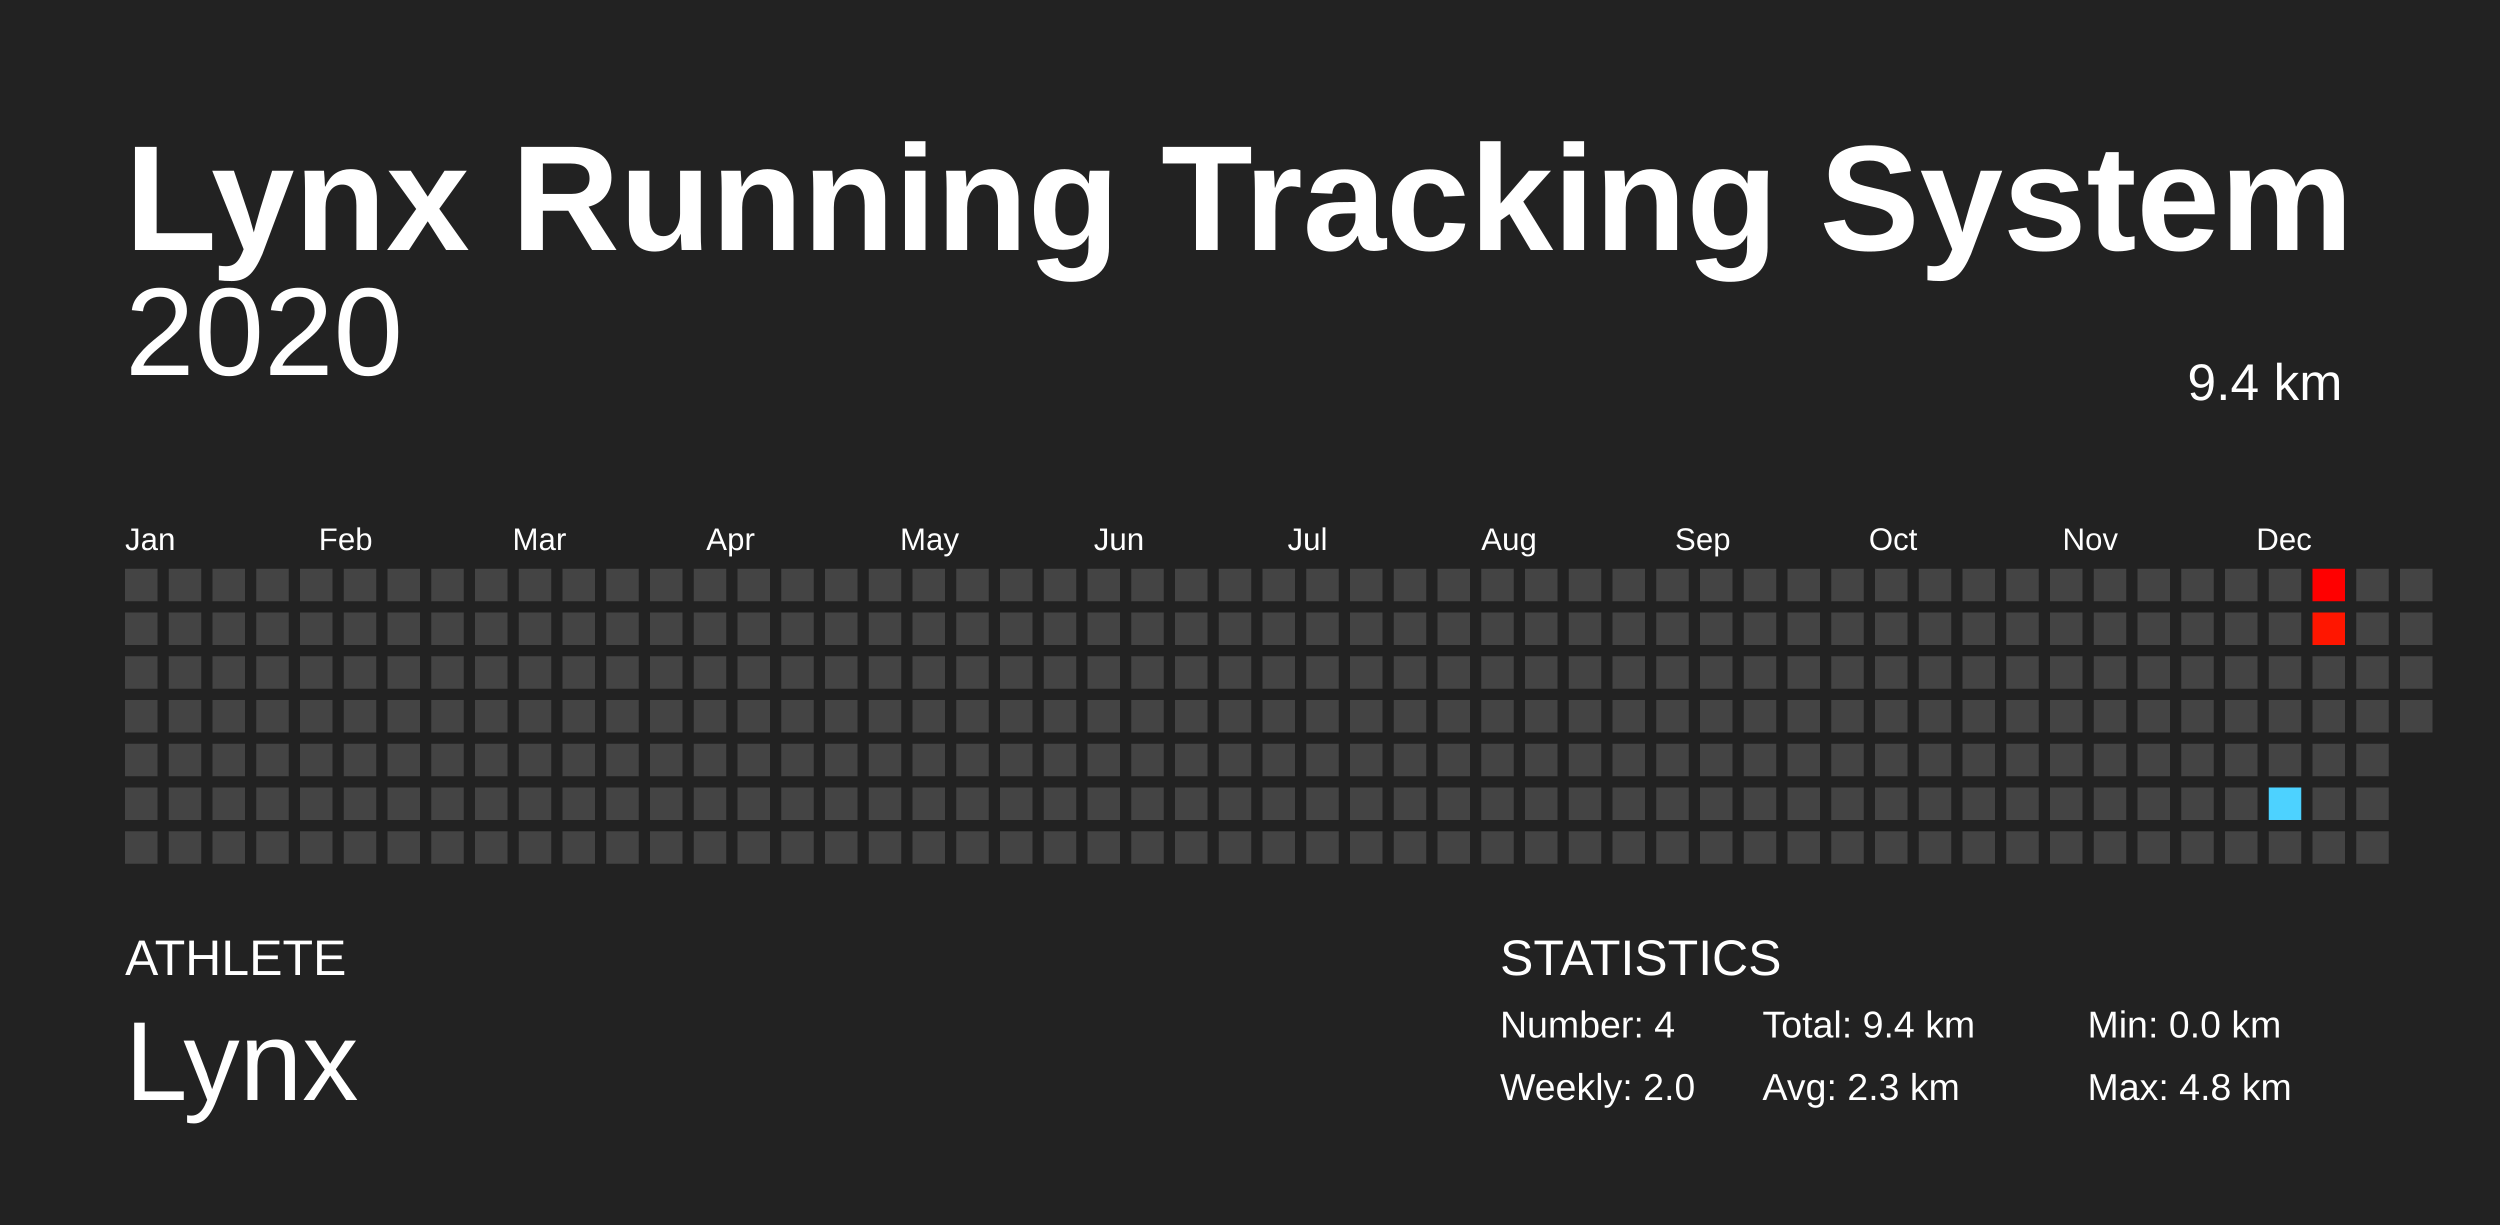
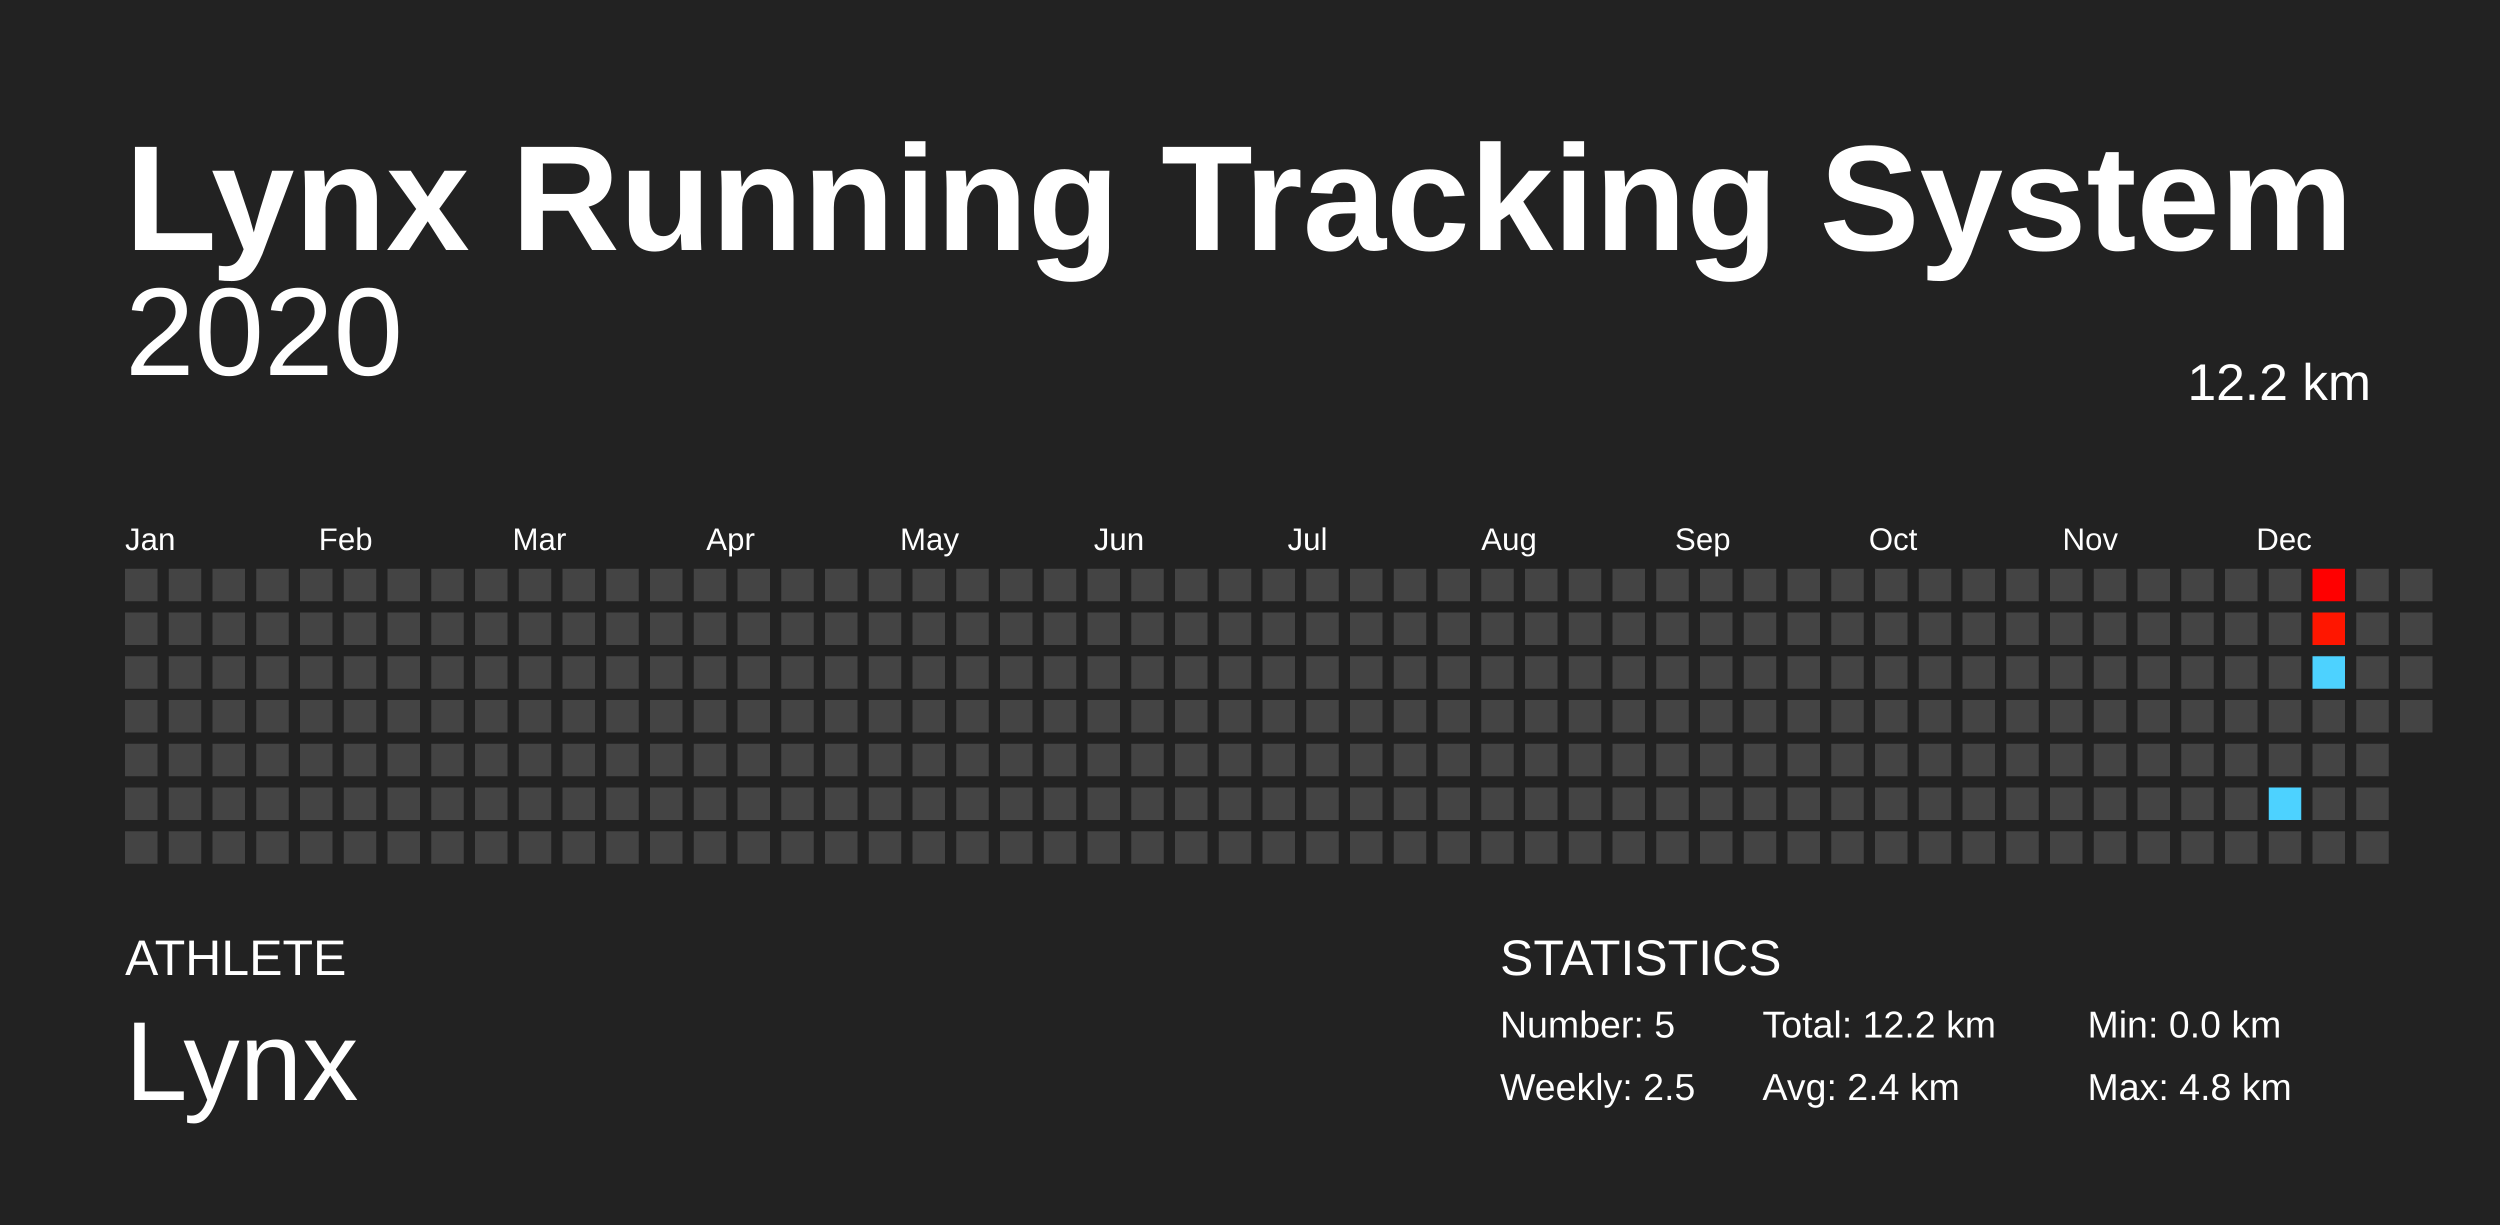
<svg xmlns="http://www.w3.org/2000/svg" baseProfile="full" height="98mm" version="1.1" viewBox="0,0,200,98" width="200mm">
  <defs />
  <rect fill="#222222" height="98" width="200" x="0" y="0" />
  <text fill="#FFFFFF" style="font-size:12px; font-family:Arial; font-weight:bold;" x="10" y="20">Lynx Running Tracking System</text>
  <text fill="#FFFFFF" style="font-size:4px; font-family:Arial" x="10" y="78">ATHLETE</text>
  <text fill="#FFFFFF" style="font-size:9px; font-family:Arial" x="10" y="88">Lynx</text>
  <text fill="#FFFFFF" style="font-size:4px; font-family:Arial" x="120" y="78">STATISTICS</text>
-   <text fill="#FFFFFF" style="font-size:3px; font-family:Arial" x="120" y="83">Number: 4</text>
-   <text fill="#FFFFFF" style="font-size:3px; font-family:Arial" x="120" y="88">Weekly: 2.0</text>
-   <text fill="#FFFFFF" style="font-size:3px; font-family:Arial" x="141" y="83">Total: 9.4 km</text>
-   <text fill="#FFFFFF" style="font-size:3px; font-family:Arial" x="141" y="88">Avg: 2.3 km</text>
+   <text fill="#FFFFFF" style="font-size:3px; font-family:Arial" x="120" y="83">Number: 5</text>
+   <text fill="#FFFFFF" style="font-size:3px; font-family:Arial" x="120" y="88">Weekly: 2.5</text>
+   <text fill="#FFFFFF" style="font-size:3px; font-family:Arial" x="141" y="83">Total: 12.2 km</text>
+   <text fill="#FFFFFF" style="font-size:3px; font-family:Arial" x="141" y="88">Avg: 2.4 km</text>
  <text fill="#FFFFFF" style="font-size:3px; font-family:Arial" x="167" y="83">Min: 0.0 km</text>
  <text fill="#FFFFFF" style="font-size:3px; font-family:Arial" x="167" y="88">Max: 4.8 km</text>
  <text alignment-baseline="hanging" fill="#FFFFFF" style="font-size:10.0px; font-family:Arial;" x="10" y="30">2020</text>
-   <text alignment-baseline="hanging" fill="#FFFFFF" style="font-size:4.125px; font-family:Arial;" x="175" y="32">9.4 km</text>
+   <text alignment-baseline="hanging" fill="#FFFFFF" style="font-size:4.125px; font-family:Arial;" x="175" y="32">12.2 km</text>
  <text fill="#FFFFFF" style="font-size:2.5px; font-family:Arial" x="10.0" y="44">Jan</text>
  <text fill="#FFFFFF" style="font-size:2.5px; font-family:Arial" x="25.5" y="44">Feb</text>
  <text fill="#FFFFFF" style="font-size:2.5px; font-family:Arial" x="41.0" y="44">Mar</text>
  <text fill="#FFFFFF" style="font-size:2.5px; font-family:Arial" x="56.5" y="44">Apr</text>
  <text fill="#FFFFFF" style="font-size:2.5px; font-family:Arial" x="72.0" y="44">May</text>
  <text fill="#FFFFFF" style="font-size:2.5px; font-family:Arial" x="87.5" y="44">Jun</text>
  <text fill="#FFFFFF" style="font-size:2.5px; font-family:Arial" x="103.0" y="44">Jul</text>
  <text fill="#FFFFFF" style="font-size:2.5px; font-family:Arial" x="118.5" y="44">Aug</text>
  <text fill="#FFFFFF" style="font-size:2.5px; font-family:Arial" x="134.0" y="44">Sep</text>
  <text fill="#FFFFFF" style="font-size:2.5px; font-family:Arial" x="149.5" y="44">Oct</text>
  <text fill="#FFFFFF" style="font-size:2.5px; font-family:Arial" x="165.0" y="44">Nov</text>
  <text fill="#FFFFFF" style="font-size:2.5px; font-family:Arial" x="180.5" y="44">Dec</text>
  <rect fill="#444444" height="2.6" width="2.6" x="10.0" y="45.5" />
  <rect fill="#444444" height="2.6" width="2.6" x="10.0" y="49.0" />
  <rect fill="#444444" height="2.6" width="2.6" x="10.0" y="52.5" />
  <rect fill="#444444" height="2.6" width="2.6" x="10.0" y="56.0" />
  <rect fill="#444444" height="2.6" width="2.6" x="10.0" y="59.5" />
  <rect fill="#444444" height="2.6" width="2.6" x="10.0" y="63.0" />
  <rect fill="#444444" height="2.6" width="2.6" x="10.0" y="66.5" />
  <rect fill="#444444" height="2.6" width="2.6" x="13.5" y="45.5" />
  <rect fill="#444444" height="2.6" width="2.6" x="13.5" y="49.0" />
  <rect fill="#444444" height="2.6" width="2.6" x="13.5" y="52.5" />
  <rect fill="#444444" height="2.6" width="2.6" x="13.5" y="56.0" />
  <rect fill="#444444" height="2.6" width="2.6" x="13.5" y="59.5" />
  <rect fill="#444444" height="2.6" width="2.6" x="13.5" y="63.0" />
  <rect fill="#444444" height="2.6" width="2.6" x="13.5" y="66.5" />
  <rect fill="#444444" height="2.6" width="2.6" x="17.0" y="45.5" />
  <rect fill="#444444" height="2.6" width="2.6" x="17.0" y="49.0" />
  <rect fill="#444444" height="2.6" width="2.6" x="17.0" y="52.5" />
  <rect fill="#444444" height="2.6" width="2.6" x="17.0" y="56.0" />
  <rect fill="#444444" height="2.6" width="2.6" x="17.0" y="59.5" />
  <rect fill="#444444" height="2.6" width="2.6" x="17.0" y="63.0" />
  <rect fill="#444444" height="2.6" width="2.6" x="17.0" y="66.5" />
  <rect fill="#444444" height="2.6" width="2.6" x="20.5" y="45.5" />
  <rect fill="#444444" height="2.6" width="2.6" x="20.5" y="49.0" />
  <rect fill="#444444" height="2.6" width="2.6" x="20.5" y="52.5" />
  <rect fill="#444444" height="2.6" width="2.6" x="20.5" y="56.0" />
  <rect fill="#444444" height="2.6" width="2.6" x="20.5" y="59.5" />
  <rect fill="#444444" height="2.6" width="2.6" x="20.5" y="63.0" />
  <rect fill="#444444" height="2.6" width="2.6" x="20.5" y="66.5" />
  <rect fill="#444444" height="2.6" width="2.6" x="24.0" y="45.5" />
  <rect fill="#444444" height="2.6" width="2.6" x="24.0" y="49.0" />
  <rect fill="#444444" height="2.6" width="2.6" x="24.0" y="52.5" />
  <rect fill="#444444" height="2.6" width="2.6" x="24.0" y="56.0" />
  <rect fill="#444444" height="2.6" width="2.6" x="24.0" y="59.5" />
  <rect fill="#444444" height="2.6" width="2.6" x="24.0" y="63.0" />
  <rect fill="#444444" height="2.6" width="2.6" x="24.0" y="66.5" />
  <rect fill="#444444" height="2.6" width="2.6" x="27.5" y="45.5" />
  <rect fill="#444444" height="2.6" width="2.6" x="27.5" y="49.0" />
  <rect fill="#444444" height="2.6" width="2.6" x="27.5" y="52.5" />
  <rect fill="#444444" height="2.6" width="2.6" x="27.5" y="56.0" />
  <rect fill="#444444" height="2.6" width="2.6" x="27.5" y="59.5" />
  <rect fill="#444444" height="2.6" width="2.6" x="27.5" y="63.0" />
  <rect fill="#444444" height="2.6" width="2.6" x="27.5" y="66.5" />
  <rect fill="#444444" height="2.6" width="2.6" x="31.0" y="45.5" />
  <rect fill="#444444" height="2.6" width="2.6" x="31.0" y="49.0" />
  <rect fill="#444444" height="2.6" width="2.6" x="31.0" y="52.5" />
  <rect fill="#444444" height="2.6" width="2.6" x="31.0" y="56.0" />
  <rect fill="#444444" height="2.6" width="2.6" x="31.0" y="59.5" />
  <rect fill="#444444" height="2.6" width="2.6" x="31.0" y="63.0" />
  <rect fill="#444444" height="2.6" width="2.6" x="31.0" y="66.5" />
  <rect fill="#444444" height="2.6" width="2.6" x="34.5" y="45.5" />
  <rect fill="#444444" height="2.6" width="2.6" x="34.5" y="49.0" />
  <rect fill="#444444" height="2.6" width="2.6" x="34.5" y="52.5" />
  <rect fill="#444444" height="2.6" width="2.6" x="34.5" y="56.0" />
  <rect fill="#444444" height="2.6" width="2.6" x="34.5" y="59.5" />
  <rect fill="#444444" height="2.6" width="2.6" x="34.5" y="63.0" />
  <rect fill="#444444" height="2.6" width="2.6" x="34.5" y="66.5" />
  <rect fill="#444444" height="2.6" width="2.6" x="38.0" y="45.5" />
  <rect fill="#444444" height="2.6" width="2.6" x="38.0" y="49.0" />
  <rect fill="#444444" height="2.6" width="2.6" x="38.0" y="52.5" />
  <rect fill="#444444" height="2.6" width="2.6" x="38.0" y="56.0" />
  <rect fill="#444444" height="2.6" width="2.6" x="38.0" y="59.5" />
  <rect fill="#444444" height="2.6" width="2.6" x="38.0" y="63.0" />
  <rect fill="#444444" height="2.6" width="2.6" x="38.0" y="66.5" />
  <rect fill="#444444" height="2.6" width="2.6" x="41.5" y="45.5" />
  <rect fill="#444444" height="2.6" width="2.6" x="41.5" y="49.0" />
  <rect fill="#444444" height="2.6" width="2.6" x="41.5" y="52.5" />
  <rect fill="#444444" height="2.6" width="2.6" x="41.5" y="56.0" />
  <rect fill="#444444" height="2.6" width="2.6" x="41.5" y="59.5" />
  <rect fill="#444444" height="2.6" width="2.6" x="41.5" y="63.0" />
  <rect fill="#444444" height="2.6" width="2.6" x="41.5" y="66.5" />
  <rect fill="#444444" height="2.6" width="2.6" x="45.0" y="45.5" />
  <rect fill="#444444" height="2.6" width="2.6" x="45.0" y="49.0" />
  <rect fill="#444444" height="2.6" width="2.6" x="45.0" y="52.5" />
  <rect fill="#444444" height="2.6" width="2.6" x="45.0" y="56.0" />
  <rect fill="#444444" height="2.6" width="2.6" x="45.0" y="59.5" />
  <rect fill="#444444" height="2.6" width="2.6" x="45.0" y="63.0" />
  <rect fill="#444444" height="2.6" width="2.6" x="45.0" y="66.5" />
  <rect fill="#444444" height="2.6" width="2.6" x="48.5" y="45.5" />
  <rect fill="#444444" height="2.6" width="2.6" x="48.5" y="49.0" />
  <rect fill="#444444" height="2.6" width="2.6" x="48.5" y="52.5" />
  <rect fill="#444444" height="2.6" width="2.6" x="48.5" y="56.0" />
  <rect fill="#444444" height="2.6" width="2.6" x="48.5" y="59.5" />
  <rect fill="#444444" height="2.6" width="2.6" x="48.5" y="63.0" />
  <rect fill="#444444" height="2.6" width="2.6" x="48.5" y="66.5" />
  <rect fill="#444444" height="2.6" width="2.6" x="52.0" y="45.5" />
  <rect fill="#444444" height="2.6" width="2.6" x="52.0" y="49.0" />
  <rect fill="#444444" height="2.6" width="2.6" x="52.0" y="52.5" />
  <rect fill="#444444" height="2.6" width="2.6" x="52.0" y="56.0" />
  <rect fill="#444444" height="2.6" width="2.6" x="52.0" y="59.5" />
  <rect fill="#444444" height="2.6" width="2.6" x="52.0" y="63.0" />
  <rect fill="#444444" height="2.6" width="2.6" x="52.0" y="66.5" />
  <rect fill="#444444" height="2.6" width="2.6" x="55.5" y="45.5" />
  <rect fill="#444444" height="2.6" width="2.6" x="55.5" y="49.0" />
  <rect fill="#444444" height="2.6" width="2.6" x="55.5" y="52.5" />
  <rect fill="#444444" height="2.6" width="2.6" x="55.5" y="56.0" />
  <rect fill="#444444" height="2.6" width="2.6" x="55.5" y="59.5" />
  <rect fill="#444444" height="2.6" width="2.6" x="55.5" y="63.0" />
  <rect fill="#444444" height="2.6" width="2.6" x="55.5" y="66.5" />
  <rect fill="#444444" height="2.6" width="2.6" x="59.0" y="45.5" />
  <rect fill="#444444" height="2.6" width="2.6" x="59.0" y="49.0" />
  <rect fill="#444444" height="2.6" width="2.6" x="59.0" y="52.5" />
  <rect fill="#444444" height="2.6" width="2.6" x="59.0" y="56.0" />
  <rect fill="#444444" height="2.6" width="2.6" x="59.0" y="59.5" />
  <rect fill="#444444" height="2.6" width="2.6" x="59.0" y="63.0" />
  <rect fill="#444444" height="2.6" width="2.6" x="59.0" y="66.5" />
  <rect fill="#444444" height="2.6" width="2.6" x="62.5" y="45.5" />
  <rect fill="#444444" height="2.6" width="2.6" x="62.5" y="49.0" />
  <rect fill="#444444" height="2.6" width="2.6" x="62.5" y="52.5" />
  <rect fill="#444444" height="2.6" width="2.6" x="62.5" y="56.0" />
  <rect fill="#444444" height="2.6" width="2.6" x="62.5" y="59.5" />
  <rect fill="#444444" height="2.6" width="2.6" x="62.5" y="63.0" />
  <rect fill="#444444" height="2.6" width="2.6" x="62.5" y="66.5" />
  <rect fill="#444444" height="2.6" width="2.6" x="66.0" y="45.5" />
  <rect fill="#444444" height="2.6" width="2.6" x="66.0" y="49.0" />
  <rect fill="#444444" height="2.6" width="2.6" x="66.0" y="52.5" />
  <rect fill="#444444" height="2.6" width="2.6" x="66.0" y="56.0" />
  <rect fill="#444444" height="2.6" width="2.6" x="66.0" y="59.5" />
  <rect fill="#444444" height="2.6" width="2.6" x="66.0" y="63.0" />
  <rect fill="#444444" height="2.6" width="2.6" x="66.0" y="66.5" />
  <rect fill="#444444" height="2.6" width="2.6" x="69.5" y="45.5" />
  <rect fill="#444444" height="2.6" width="2.6" x="69.5" y="49.0" />
  <rect fill="#444444" height="2.6" width="2.6" x="69.5" y="52.5" />
  <rect fill="#444444" height="2.6" width="2.6" x="69.5" y="56.0" />
  <rect fill="#444444" height="2.6" width="2.6" x="69.5" y="59.5" />
  <rect fill="#444444" height="2.6" width="2.6" x="69.5" y="63.0" />
  <rect fill="#444444" height="2.6" width="2.6" x="69.5" y="66.5" />
  <rect fill="#444444" height="2.6" width="2.6" x="73.0" y="45.5" />
  <rect fill="#444444" height="2.6" width="2.6" x="73.0" y="49.0" />
  <rect fill="#444444" height="2.6" width="2.6" x="73.0" y="52.5" />
  <rect fill="#444444" height="2.6" width="2.6" x="73.0" y="56.0" />
  <rect fill="#444444" height="2.6" width="2.6" x="73.0" y="59.5" />
  <rect fill="#444444" height="2.6" width="2.6" x="73.0" y="63.0" />
  <rect fill="#444444" height="2.6" width="2.6" x="73.0" y="66.5" />
  <rect fill="#444444" height="2.6" width="2.6" x="76.5" y="45.5" />
  <rect fill="#444444" height="2.6" width="2.6" x="76.5" y="49.0" />
  <rect fill="#444444" height="2.6" width="2.6" x="76.5" y="52.5" />
  <rect fill="#444444" height="2.6" width="2.6" x="76.5" y="56.0" />
  <rect fill="#444444" height="2.6" width="2.6" x="76.5" y="59.5" />
  <rect fill="#444444" height="2.6" width="2.6" x="76.5" y="63.0" />
  <rect fill="#444444" height="2.6" width="2.6" x="76.5" y="66.5" />
  <rect fill="#444444" height="2.6" width="2.6" x="80.0" y="45.5" />
  <rect fill="#444444" height="2.6" width="2.6" x="80.0" y="49.0" />
  <rect fill="#444444" height="2.6" width="2.6" x="80.0" y="52.5" />
  <rect fill="#444444" height="2.6" width="2.6" x="80.0" y="56.0" />
  <rect fill="#444444" height="2.6" width="2.6" x="80.0" y="59.5" />
  <rect fill="#444444" height="2.6" width="2.6" x="80.0" y="63.0" />
  <rect fill="#444444" height="2.6" width="2.6" x="80.0" y="66.5" />
  <rect fill="#444444" height="2.6" width="2.6" x="83.5" y="45.5" />
  <rect fill="#444444" height="2.6" width="2.6" x="83.5" y="49.0" />
  <rect fill="#444444" height="2.6" width="2.6" x="83.5" y="52.5" />
  <rect fill="#444444" height="2.6" width="2.6" x="83.5" y="56.0" />
  <rect fill="#444444" height="2.6" width="2.6" x="83.5" y="59.5" />
  <rect fill="#444444" height="2.6" width="2.6" x="83.5" y="63.0" />
  <rect fill="#444444" height="2.6" width="2.6" x="83.5" y="66.5" />
  <rect fill="#444444" height="2.6" width="2.6" x="87.0" y="45.5" />
  <rect fill="#444444" height="2.6" width="2.6" x="87.0" y="49.0" />
  <rect fill="#444444" height="2.6" width="2.6" x="87.0" y="52.5" />
  <rect fill="#444444" height="2.6" width="2.6" x="87.0" y="56.0" />
  <rect fill="#444444" height="2.6" width="2.6" x="87.0" y="59.5" />
  <rect fill="#444444" height="2.6" width="2.6" x="87.0" y="63.0" />
  <rect fill="#444444" height="2.6" width="2.6" x="87.0" y="66.5" />
  <rect fill="#444444" height="2.6" width="2.6" x="90.5" y="45.5" />
  <rect fill="#444444" height="2.6" width="2.6" x="90.5" y="49.0" />
  <rect fill="#444444" height="2.6" width="2.6" x="90.5" y="52.5" />
  <rect fill="#444444" height="2.6" width="2.6" x="90.5" y="56.0" />
  <rect fill="#444444" height="2.6" width="2.6" x="90.5" y="59.5" />
  <rect fill="#444444" height="2.6" width="2.6" x="90.5" y="63.0" />
  <rect fill="#444444" height="2.6" width="2.6" x="90.5" y="66.5" />
  <rect fill="#444444" height="2.6" width="2.6" x="94.0" y="45.5" />
  <rect fill="#444444" height="2.6" width="2.6" x="94.0" y="49.0" />
  <rect fill="#444444" height="2.6" width="2.6" x="94.0" y="52.5" />
  <rect fill="#444444" height="2.6" width="2.6" x="94.0" y="56.0" />
  <rect fill="#444444" height="2.6" width="2.6" x="94.0" y="59.5" />
  <rect fill="#444444" height="2.6" width="2.6" x="94.0" y="63.0" />
  <rect fill="#444444" height="2.6" width="2.6" x="94.0" y="66.5" />
  <rect fill="#444444" height="2.6" width="2.6" x="97.5" y="45.5" />
  <rect fill="#444444" height="2.6" width="2.6" x="97.5" y="49.0" />
  <rect fill="#444444" height="2.6" width="2.6" x="97.5" y="52.5" />
  <rect fill="#444444" height="2.6" width="2.6" x="97.5" y="56.0" />
  <rect fill="#444444" height="2.6" width="2.6" x="97.5" y="59.5" />
  <rect fill="#444444" height="2.6" width="2.6" x="97.5" y="63.0" />
  <rect fill="#444444" height="2.6" width="2.6" x="97.5" y="66.5" />
  <rect fill="#444444" height="2.6" width="2.6" x="101.0" y="45.5" />
  <rect fill="#444444" height="2.6" width="2.6" x="101.0" y="49.0" />
  <rect fill="#444444" height="2.6" width="2.6" x="101.0" y="52.5" />
  <rect fill="#444444" height="2.6" width="2.6" x="101.0" y="56.0" />
  <rect fill="#444444" height="2.6" width="2.6" x="101.0" y="59.5" />
  <rect fill="#444444" height="2.6" width="2.6" x="101.0" y="63.0" />
  <rect fill="#444444" height="2.6" width="2.6" x="101.0" y="66.5" />
  <rect fill="#444444" height="2.6" width="2.6" x="104.5" y="45.5" />
  <rect fill="#444444" height="2.6" width="2.6" x="104.5" y="49.0" />
  <rect fill="#444444" height="2.6" width="2.6" x="104.5" y="52.5" />
  <rect fill="#444444" height="2.6" width="2.6" x="104.5" y="56.0" />
  <rect fill="#444444" height="2.6" width="2.6" x="104.5" y="59.5" />
  <rect fill="#444444" height="2.6" width="2.6" x="104.5" y="63.0" />
  <rect fill="#444444" height="2.6" width="2.6" x="104.5" y="66.5" />
  <rect fill="#444444" height="2.6" width="2.6" x="108.0" y="45.5" />
  <rect fill="#444444" height="2.6" width="2.6" x="108.0" y="49.0" />
  <rect fill="#444444" height="2.6" width="2.6" x="108.0" y="52.5" />
  <rect fill="#444444" height="2.6" width="2.6" x="108.0" y="56.0" />
  <rect fill="#444444" height="2.6" width="2.6" x="108.0" y="59.5" />
  <rect fill="#444444" height="2.6" width="2.6" x="108.0" y="63.0" />
  <rect fill="#444444" height="2.6" width="2.6" x="108.0" y="66.5" />
  <rect fill="#444444" height="2.6" width="2.6" x="111.5" y="45.5" />
  <rect fill="#444444" height="2.6" width="2.6" x="111.5" y="49.0" />
  <rect fill="#444444" height="2.6" width="2.6" x="111.5" y="52.5" />
  <rect fill="#444444" height="2.6" width="2.6" x="111.5" y="56.0" />
  <rect fill="#444444" height="2.6" width="2.6" x="111.5" y="59.5" />
  <rect fill="#444444" height="2.6" width="2.6" x="111.5" y="63.0" />
  <rect fill="#444444" height="2.6" width="2.6" x="111.5" y="66.5" />
  <rect fill="#444444" height="2.6" width="2.6" x="115.0" y="45.5" />
  <rect fill="#444444" height="2.6" width="2.6" x="115.0" y="49.0" />
  <rect fill="#444444" height="2.6" width="2.6" x="115.0" y="52.5" />
  <rect fill="#444444" height="2.6" width="2.6" x="115.0" y="56.0" />
  <rect fill="#444444" height="2.6" width="2.6" x="115.0" y="59.5" />
  <rect fill="#444444" height="2.6" width="2.6" x="115.0" y="63.0" />
  <rect fill="#444444" height="2.6" width="2.6" x="115.0" y="66.5" />
  <rect fill="#444444" height="2.6" width="2.6" x="118.5" y="45.5" />
  <rect fill="#444444" height="2.6" width="2.6" x="118.5" y="49.0" />
  <rect fill="#444444" height="2.6" width="2.6" x="118.5" y="52.5" />
  <rect fill="#444444" height="2.6" width="2.6" x="118.5" y="56.0" />
  <rect fill="#444444" height="2.6" width="2.6" x="118.5" y="59.5" />
  <rect fill="#444444" height="2.6" width="2.6" x="118.5" y="63.0" />
  <rect fill="#444444" height="2.6" width="2.6" x="118.5" y="66.5" />
  <rect fill="#444444" height="2.6" width="2.6" x="122.0" y="45.5" />
  <rect fill="#444444" height="2.6" width="2.6" x="122.0" y="49.0" />
  <rect fill="#444444" height="2.6" width="2.6" x="122.0" y="52.5" />
  <rect fill="#444444" height="2.6" width="2.6" x="122.0" y="56.0" />
  <rect fill="#444444" height="2.6" width="2.6" x="122.0" y="59.5" />
  <rect fill="#444444" height="2.6" width="2.6" x="122.0" y="63.0" />
  <rect fill="#444444" height="2.6" width="2.6" x="122.0" y="66.5" />
  <rect fill="#444444" height="2.6" width="2.6" x="125.5" y="45.5" />
  <rect fill="#444444" height="2.6" width="2.6" x="125.5" y="49.0" />
  <rect fill="#444444" height="2.6" width="2.6" x="125.5" y="52.5" />
  <rect fill="#444444" height="2.6" width="2.6" x="125.5" y="56.0" />
  <rect fill="#444444" height="2.6" width="2.6" x="125.5" y="59.5" />
  <rect fill="#444444" height="2.6" width="2.6" x="125.5" y="63.0" />
  <rect fill="#444444" height="2.6" width="2.6" x="125.5" y="66.5" />
  <rect fill="#444444" height="2.6" width="2.6" x="129.0" y="45.5" />
  <rect fill="#444444" height="2.6" width="2.6" x="129.0" y="49.0" />
  <rect fill="#444444" height="2.6" width="2.6" x="129.0" y="52.5" />
  <rect fill="#444444" height="2.6" width="2.6" x="129.0" y="56.0" />
  <rect fill="#444444" height="2.6" width="2.6" x="129.0" y="59.5" />
  <rect fill="#444444" height="2.6" width="2.6" x="129.0" y="63.0" />
  <rect fill="#444444" height="2.6" width="2.6" x="129.0" y="66.5" />
  <rect fill="#444444" height="2.6" width="2.6" x="132.5" y="45.5" />
  <rect fill="#444444" height="2.6" width="2.6" x="132.5" y="49.0" />
  <rect fill="#444444" height="2.6" width="2.6" x="132.5" y="52.5" />
  <rect fill="#444444" height="2.6" width="2.6" x="132.5" y="56.0" />
  <rect fill="#444444" height="2.6" width="2.6" x="132.5" y="59.5" />
  <rect fill="#444444" height="2.6" width="2.6" x="132.5" y="63.0" />
  <rect fill="#444444" height="2.6" width="2.6" x="132.5" y="66.5" />
  <rect fill="#444444" height="2.6" width="2.6" x="136.0" y="45.5" />
  <rect fill="#444444" height="2.6" width="2.6" x="136.0" y="49.0" />
  <rect fill="#444444" height="2.6" width="2.6" x="136.0" y="52.5" />
  <rect fill="#444444" height="2.6" width="2.6" x="136.0" y="56.0" />
  <rect fill="#444444" height="2.6" width="2.6" x="136.0" y="59.5" />
  <rect fill="#444444" height="2.6" width="2.6" x="136.0" y="63.0" />
  <rect fill="#444444" height="2.6" width="2.6" x="136.0" y="66.5" />
  <rect fill="#444444" height="2.6" width="2.6" x="139.5" y="45.5" />
  <rect fill="#444444" height="2.6" width="2.6" x="139.5" y="49.0" />
  <rect fill="#444444" height="2.6" width="2.6" x="139.5" y="52.5" />
  <rect fill="#444444" height="2.6" width="2.6" x="139.5" y="56.0" />
  <rect fill="#444444" height="2.6" width="2.6" x="139.5" y="59.5" />
  <rect fill="#444444" height="2.6" width="2.6" x="139.5" y="63.0" />
  <rect fill="#444444" height="2.6" width="2.6" x="139.5" y="66.5" />
  <rect fill="#444444" height="2.6" width="2.6" x="143.0" y="45.5" />
  <rect fill="#444444" height="2.6" width="2.6" x="143.0" y="49.0" />
  <rect fill="#444444" height="2.6" width="2.6" x="143.0" y="52.5" />
  <rect fill="#444444" height="2.6" width="2.6" x="143.0" y="56.0" />
  <rect fill="#444444" height="2.6" width="2.6" x="143.0" y="59.5" />
  <rect fill="#444444" height="2.6" width="2.6" x="143.0" y="63.0" />
  <rect fill="#444444" height="2.6" width="2.6" x="143.0" y="66.5" />
  <rect fill="#444444" height="2.6" width="2.6" x="146.5" y="45.5" />
  <rect fill="#444444" height="2.6" width="2.6" x="146.5" y="49.0" />
  <rect fill="#444444" height="2.6" width="2.6" x="146.5" y="52.5" />
  <rect fill="#444444" height="2.6" width="2.6" x="146.5" y="56.0" />
  <rect fill="#444444" height="2.6" width="2.6" x="146.5" y="59.5" />
  <rect fill="#444444" height="2.6" width="2.6" x="146.5" y="63.0" />
  <rect fill="#444444" height="2.6" width="2.6" x="146.5" y="66.5" />
  <rect fill="#444444" height="2.6" width="2.6" x="150.0" y="45.5" />
  <rect fill="#444444" height="2.6" width="2.6" x="150.0" y="49.0" />
  <rect fill="#444444" height="2.6" width="2.6" x="150.0" y="52.5" />
  <rect fill="#444444" height="2.6" width="2.6" x="150.0" y="56.0" />
  <rect fill="#444444" height="2.6" width="2.6" x="150.0" y="59.5" />
  <rect fill="#444444" height="2.6" width="2.6" x="150.0" y="63.0" />
  <rect fill="#444444" height="2.6" width="2.6" x="150.0" y="66.5" />
  <rect fill="#444444" height="2.6" width="2.6" x="153.5" y="45.5" />
  <rect fill="#444444" height="2.6" width="2.6" x="153.5" y="49.0" />
  <rect fill="#444444" height="2.6" width="2.6" x="153.5" y="52.5" />
  <rect fill="#444444" height="2.6" width="2.6" x="153.5" y="56.0" />
  <rect fill="#444444" height="2.6" width="2.6" x="153.5" y="59.5" />
  <rect fill="#444444" height="2.6" width="2.6" x="153.5" y="63.0" />
  <rect fill="#444444" height="2.6" width="2.6" x="153.5" y="66.5" />
  <rect fill="#444444" height="2.6" width="2.6" x="157.0" y="45.5" />
  <rect fill="#444444" height="2.6" width="2.6" x="157.0" y="49.0" />
  <rect fill="#444444" height="2.6" width="2.6" x="157.0" y="52.5" />
  <rect fill="#444444" height="2.6" width="2.6" x="157.0" y="56.0" />
  <rect fill="#444444" height="2.6" width="2.6" x="157.0" y="59.5" />
  <rect fill="#444444" height="2.6" width="2.6" x="157.0" y="63.0" />
  <rect fill="#444444" height="2.6" width="2.6" x="157.0" y="66.5" />
  <rect fill="#444444" height="2.6" width="2.6" x="160.5" y="45.5" />
  <rect fill="#444444" height="2.6" width="2.6" x="160.5" y="49.0" />
  <rect fill="#444444" height="2.6" width="2.6" x="160.5" y="52.5" />
  <rect fill="#444444" height="2.6" width="2.6" x="160.5" y="56.0" />
  <rect fill="#444444" height="2.6" width="2.6" x="160.5" y="59.5" />
  <rect fill="#444444" height="2.6" width="2.6" x="160.5" y="63.0" />
  <rect fill="#444444" height="2.6" width="2.6" x="160.5" y="66.5" />
  <rect fill="#444444" height="2.6" width="2.6" x="164.0" y="45.5" />
  <rect fill="#444444" height="2.6" width="2.6" x="164.0" y="49.0" />
  <rect fill="#444444" height="2.6" width="2.6" x="164.0" y="52.5" />
  <rect fill="#444444" height="2.6" width="2.6" x="164.0" y="56.0" />
  <rect fill="#444444" height="2.6" width="2.6" x="164.0" y="59.5" />
  <rect fill="#444444" height="2.6" width="2.6" x="164.0" y="63.0" />
  <rect fill="#444444" height="2.6" width="2.6" x="164.0" y="66.5" />
  <rect fill="#444444" height="2.6" width="2.6" x="167.5" y="45.5" />
  <rect fill="#444444" height="2.6" width="2.6" x="167.5" y="49.0" />
  <rect fill="#444444" height="2.6" width="2.6" x="167.5" y="52.5" />
  <rect fill="#444444" height="2.6" width="2.6" x="167.5" y="56.0" />
  <rect fill="#444444" height="2.6" width="2.6" x="167.5" y="59.5" />
  <rect fill="#444444" height="2.6" width="2.6" x="167.5" y="63.0" />
  <rect fill="#444444" height="2.6" width="2.6" x="167.5" y="66.5" />
  <rect fill="#444444" height="2.6" width="2.6" x="171.0" y="45.5" />
  <rect fill="#444444" height="2.6" width="2.6" x="171.0" y="49.0" />
  <rect fill="#444444" height="2.6" width="2.6" x="171.0" y="52.5" />
  <rect fill="#444444" height="2.6" width="2.6" x="171.0" y="56.0" />
  <rect fill="#444444" height="2.6" width="2.6" x="171.0" y="59.5" />
  <rect fill="#444444" height="2.6" width="2.6" x="171.0" y="63.0" />
  <rect fill="#444444" height="2.6" width="2.6" x="171.0" y="66.5" />
  <rect fill="#444444" height="2.6" width="2.6" x="174.5" y="45.5" />
  <rect fill="#444444" height="2.6" width="2.6" x="174.5" y="49.0" />
  <rect fill="#444444" height="2.6" width="2.6" x="174.5" y="52.5" />
  <rect fill="#444444" height="2.6" width="2.6" x="174.5" y="56.0" />
  <rect fill="#444444" height="2.6" width="2.6" x="174.5" y="59.5" />
  <rect fill="#444444" height="2.6" width="2.6" x="174.5" y="63.0" />
  <rect fill="#444444" height="2.6" width="2.6" x="174.5" y="66.5" />
  <rect fill="#444444" height="2.6" width="2.6" x="178.0" y="45.5" />
  <rect fill="#444444" height="2.6" width="2.6" x="178.0" y="49.0" />
  <rect fill="#444444" height="2.6" width="2.6" x="178.0" y="52.5" />
  <rect fill="#444444" height="2.6" width="2.6" x="178.0" y="56.0" />
  <rect fill="#444444" height="2.6" width="2.6" x="178.0" y="59.5" />
  <rect fill="#444444" height="2.6" width="2.6" x="178.0" y="63.0" />
  <rect fill="#444444" height="2.6" width="2.6" x="178.0" y="66.5" />
  <rect fill="#444444" height="2.6" width="2.6" x="181.5" y="45.5" />
  <rect fill="#444444" height="2.6" width="2.6" x="181.5" y="49.0" />
  <rect fill="#444444" height="2.6" width="2.6" x="181.5" y="52.5" />
  <rect fill="#444444" height="2.6" width="2.6" x="181.5" y="56.0" />
  <rect fill="#444444" height="2.6" width="2.6" x="181.5" y="59.5" />
  <rect fill="#4dd2ff" height="2.6" width="2.6" x="181.5" y="63.0" />
  <rect fill="#444444" height="2.6" width="2.6" x="181.5" y="66.5" />
  <rect fill="#ff0000" height="2.6" width="2.6" x="185.0" y="45.5" />
  <rect fill="#ff1600" height="2.6" width="2.6" x="185.0" y="49.0" />
-   <rect fill="#444444" height="2.6" width="2.6" x="185.0" y="52.5" />
+   <rect fill="#4dd2ff" height="2.6" width="2.6" x="185.0" y="52.5" />
  <rect fill="#444444" height="2.6" width="2.6" x="185.0" y="56.0" />
  <rect fill="#444444" height="2.6" width="2.6" x="185.0" y="59.5" />
  <rect fill="#444444" height="2.6" width="2.6" x="185.0" y="63.0" />
  <rect fill="#444444" height="2.6" width="2.6" x="185.0" y="66.5" />
  <rect fill="#444444" height="2.6" width="2.6" x="188.5" y="45.5" />
  <rect fill="#444444" height="2.6" width="2.6" x="188.5" y="49.0" />
  <rect fill="#444444" height="2.6" width="2.6" x="188.5" y="52.5" />
  <rect fill="#444444" height="2.6" width="2.6" x="188.5" y="56.0" />
  <rect fill="#444444" height="2.6" width="2.6" x="188.5" y="59.5" />
  <rect fill="#444444" height="2.6" width="2.6" x="188.5" y="63.0" />
  <rect fill="#444444" height="2.6" width="2.6" x="188.5" y="66.5" />
  <rect fill="#444444" height="2.6" width="2.6" x="192.0" y="45.5" />
  <rect fill="#444444" height="2.6" width="2.6" x="192.0" y="49.0" />
  <rect fill="#444444" height="2.6" width="2.6" x="192.0" y="52.5" />
  <rect fill="#444444" height="2.6" width="2.6" x="192.0" y="56.0" />
</svg>
